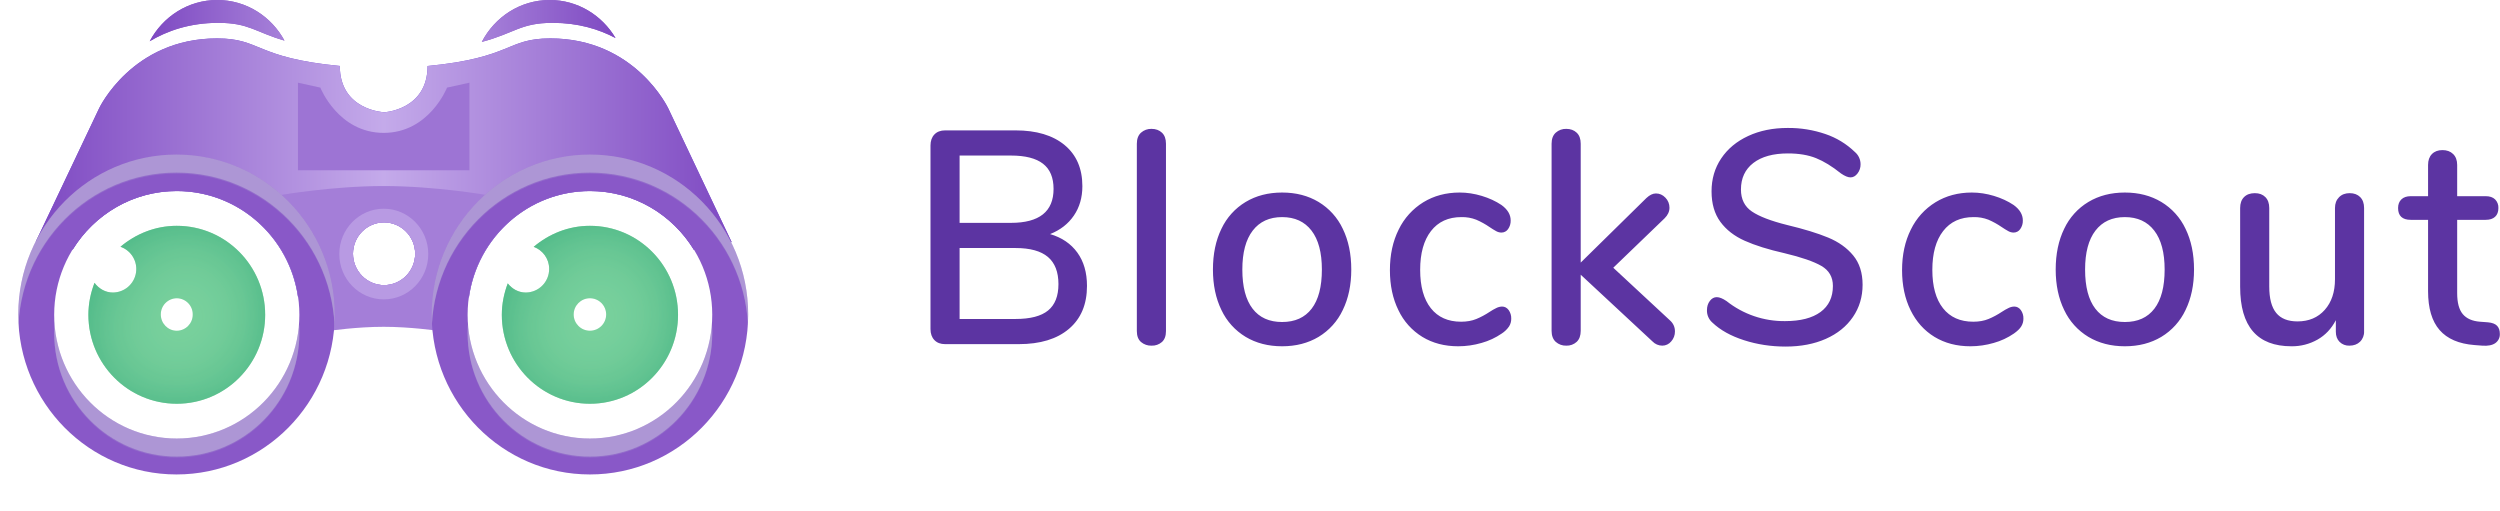
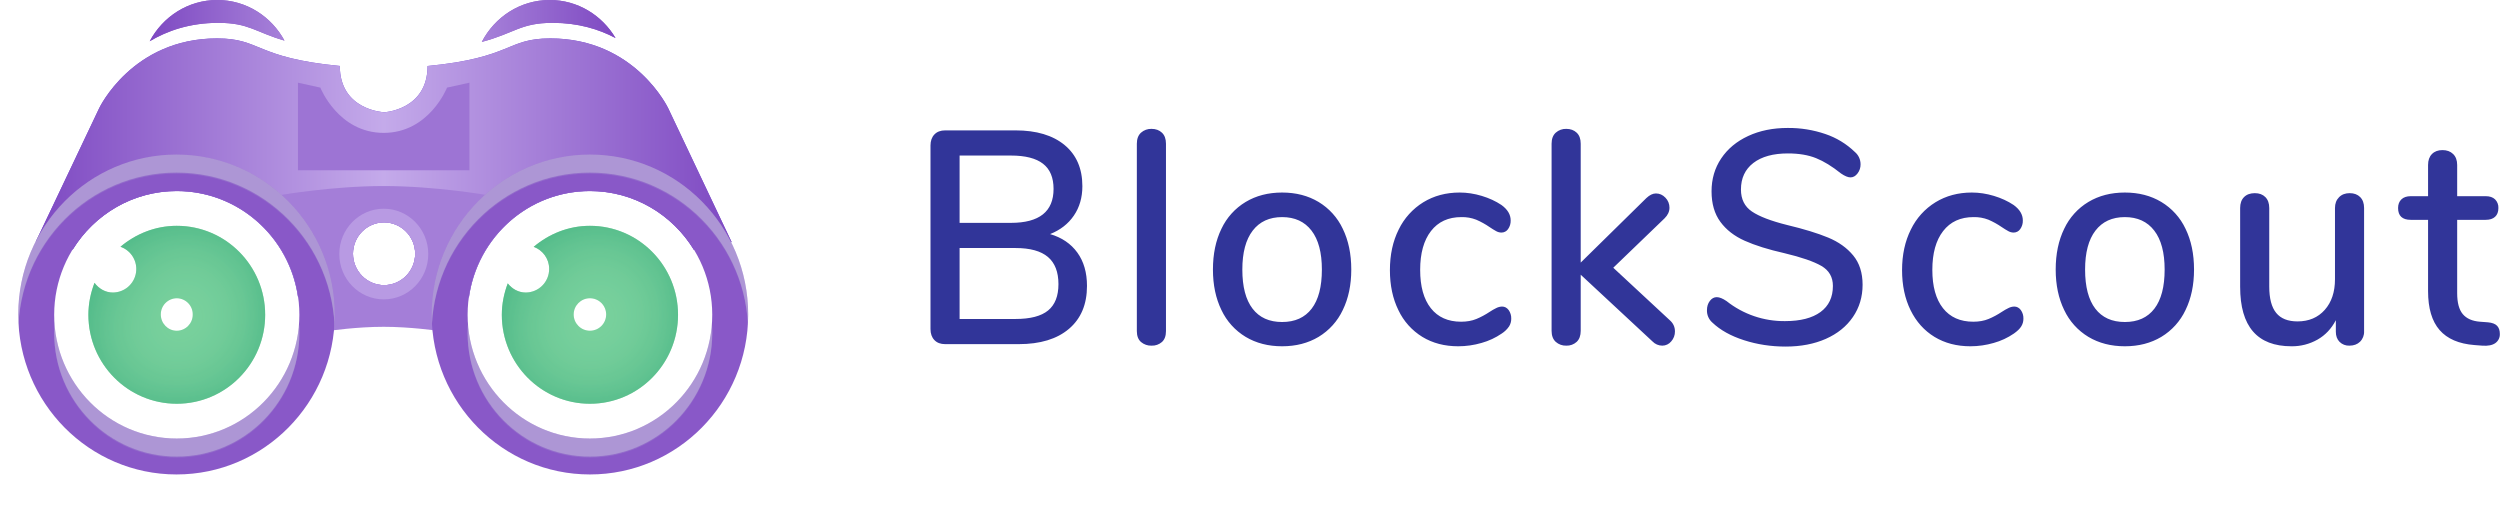
<svg xmlns="http://www.w3.org/2000/svg" height="28" width="137">
  <linearGradient id="a" x1="0%" y1="0%" y2="0%">
    <stop offset="0" stop-color="#7e49c2" />
    <stop offset=".5" stop-color="#c4aaea" />
    <stop offset="1" stop-color="#7e49c2" />
  </linearGradient>
  <filter id="b">
    <feOffset dy="1" in="SourceAlpha" />
    <feGaussianBlur result="blurOut" />
    <feFlood flood-color="#f6f6f6" result="floodOut" />
    <feComposite in="floodOut" in2="blurOut" operator="out" result="compOut" />
    <feComposite in="compOut" in2="SourceAlpha" operator="in" />
    <feComponentTransfer>
      <feFuncA slope=".25" type="linear" />
    </feComponentTransfer>
    <feBlend in2="SourceGraphic" />
  </filter>
  <filter id="c">
    <feOffset in="SourceAlpha" />
    <feGaussianBlur result="blurOut" stdDeviation="2.236" />
    <feFlood flood-color="#35b080" result="floodOut" />
    <feComposite in="floodOut" in2="blurOut" operator="out" result="compOut" />
    <feComposite in="compOut" in2="SourceAlpha" operator="in" />
    <feComponentTransfer>
      <feFuncA type="linear" />
    </feComponentTransfer>
    <feBlend in2="SourceGraphic" />
  </filter>
  <filter id="d">
    <feOffset dy="1" in="SourceAlpha" />
    <feGaussianBlur result="blurOut" />
    <feFlood flood-color="#f6f6f6" result="floodOut" />
    <feComposite in="floodOut" in2="blurOut" operator="out" result="compOut" />
    <feComposite in="compOut" in2="SourceAlpha" operator="in" />
    <feComponentTransfer>
      <feFuncA slope=".25" type="linear" />
    </feComponentTransfer>
    <feBlend in2="SourceGraphic" />
  </filter>
  <filter id="e">
    <feOffset in="SourceAlpha" />
    <feGaussianBlur result="blurOut" stdDeviation="2.236" />
    <feFlood flood-color="#35b080" result="floodOut" />
    <feComposite in="floodOut" in2="blurOut" operator="out" result="compOut" />
    <feComposite in="compOut" in2="SourceAlpha" operator="in" />
    <feComponentTransfer>
      <feFuncA type="linear" />
    </feComponentTransfer>
    <feBlend in2="SourceGraphic" />
  </filter>
  <path d="m30.285 1.252c-1.758 0-2.069.563-3.882 1.045.706-1.36 2.099-2.297 3.722-2.297 1.539 0 2.871.842 3.608 2.086-.913-.485-2.05-.834-3.448-.834zm-22.081 1.008c.712-1.339 2.093-2.26 3.702-2.26 1.595 0 2.967.906 3.684 2.226-1.596-.464-1.952-.974-3.626-.974-1.562 0-2.798.435-3.76 1.008z" fill="#8957c8" fill-rule="evenodd" />
  <path d="m30.285 1.252c-1.758 0-2.069.563-3.882 1.045.706-1.36 2.099-2.297 3.722-2.297 1.539 0 2.871.842 3.608 2.086-.913-.485-2.05-.834-3.448-.834zm-22.081 1.008c.712-1.339 2.093-2.26 3.702-2.26 1.595 0 2.967.906 3.684 2.226-1.596-.464-1.952-.974-3.626-.974-1.562 0-2.798.435-3.76 1.008z" fill="url(#a)" />
  <path d="m38.029 13.695c-1.181-1.933-3.289-3.226-5.701-3.226-3.376 0-6.161 2.527-6.627 5.812l-4.674.98v-.027l-4.702-.984c-.48-3.27-3.264-5.781-6.638-5.781-2.405 0-4.51 1.28-5.697 3.199l-2.029-.425 3.472-7.309s1.804-3.83 6.462-3.83c2.416 0 2.076 1.063 6.728 1.51 0 2.421 2.404 2.535 2.404 2.535v.008s2.403-.115 2.403-2.54c4.653-.448 4.312-1.513 6.729-1.513 4.658 0 6.462 3.836 6.462 3.836l3.471 7.323zm-16.982-1.508c-.941 0-1.703.77-1.703 1.719s.762 1.719 1.703 1.719c.94 0 1.703-.77 1.703-1.719s-.763-1.719-1.703-1.719z" fill="#704ad5" fill-rule="evenodd" />
  <path d="m38.029 13.695c-1.181-1.933-3.289-3.226-5.701-3.226-3.376 0-6.161 2.527-6.627 5.812l-4.674.98v-.027l-4.702-.984c-.48-3.27-3.264-5.781-6.638-5.781-2.405 0-4.51 1.28-5.697 3.199l-2.029-.425 3.472-7.309s1.804-3.83 6.462-3.83c2.416 0 2.076 1.063 6.728 1.51 0 2.421 2.404 2.535 2.404 2.535v.008s2.403-.115 2.403-2.54c4.653-.448 4.312-1.513 6.729-1.513 4.658 0 6.462 3.836 6.462 3.836l3.471 7.323zm-16.982-1.508c-.941 0-1.703.77-1.703 1.719s.762 1.719 1.703 1.719c.94 0 1.703-.77 1.703-1.719s-.763-1.719-1.703-1.719z" fill="url(#a)" />
  <g fill-rule="evenodd">
    <path d="m23.964 18.124s-1.477-.215-2.937-.215c-1.477 0-2.938.215-2.938.215l-2.67-7.443s2.8-.486 5.608-.486c2.799 0 5.607.486 5.607.486zm-2.917-5.937c-.941 0-1.703.77-1.703 1.719s.762 1.719 1.703 1.719c.94 0 1.703-.77 1.703-1.719s-.763-1.719-1.703-1.719z" fill="#a47ed8" />
    <path d="m21.031 16.406c-1.346 0-2.437-1.112-2.437-2.484s1.091-2.484 2.437-2.484 2.438 1.112 2.438 2.484-1.092 2.484-2.438 2.484zm.016-4.219c-.941 0-1.703.77-1.703 1.719s.762 1.719 1.703 1.719c.94 0 1.703-.77 1.703-1.719s-.763-1.719-1.703-1.719z" fill="#b89ae3" />
    <path d="m16.327 4.531v4.801h9.399v-4.801l-1.228.27s-.976 2.481-3.471 2.481c-2.496 0-3.472-2.481-3.472-2.481z" fill="#9d74d4" />
    <path d="m32.328 26c-4.789 0-8.672-3.925-8.672-8.766s3.883-8.765 8.672-8.765 8.672 3.924 8.672 8.765-3.883 8.766-8.672 8.766zm0-15.531c-3.702 0-6.703 3.036-6.703 6.781s3.001 6.781 6.703 6.781 6.703-3.036 6.703-6.781-3.001-6.781-6.703-6.781z" fill="#8958c8" filter="url(#b)" />
    <path d="m32.328 22.125c-2.666 0-4.828-2.183-4.828-4.875 0-.608.124-1.184.325-1.721.235.299.581.502.987.502a1.29 1.29 0 0 0 1.282-1.297c0-.56-.356-1.027-.848-1.208.838-.708 1.904-1.151 3.082-1.151 2.667 0 4.828 2.183 4.828 4.875s-2.161 4.875-4.828 4.875zm0-5.781a.89.89 0 1 0 -.001 1.78.89.89 0 0 0 .001-1.78z" fill="#80d6a1" filter="url(#c)" />
    <path d="m9.672 26c-4.789 0-8.672-3.925-8.672-8.766s3.883-8.765 8.672-8.765 8.672 3.924 8.672 8.765-3.883 8.766-8.672 8.766zm.015-15.531c-3.71 0-6.718 3.036-6.718 6.781s3.008 6.781 6.718 6.781c3.711 0 6.719-3.036 6.719-6.781s-3.008-6.781-6.719-6.781z" fill="#8958c8" filter="url(#d)" />
    <path d="m9.687 22.125c-2.675 0-4.843-2.183-4.843-4.875 0-.619.126-1.207.335-1.752.234.316.589.533 1.008.533a1.29 1.29 0 0 0 .414-2.509c.84-.706 1.907-1.147 3.086-1.147 2.676 0 4.844 2.183 4.844 4.875s-2.168 4.875-4.844 4.875zm0-5.781a.882.882 0 0 0 -.875.89c0 .492.392.891.875.891a.883.883 0 0 0 .875-.891.882.882 0 0 0 -.875-.89z" fill="#80d6a1" filter="url(#e)" />
-     <path d="m136.217 12.047h-1.564v4.021c0 .521.103.903.308 1.146.206.244.519.383.94.416l.442.033c.232.022.398.086.498.191.1.106.15.252.15.44a.584.584 0 0 1 -.245.507c-.163.117-.403.164-.719.141l-.426-.033c-.853-.066-1.49-.34-1.911-.822s-.632-1.194-.632-2.135v-3.905h-.948c-.463 0-.695-.216-.695-.648 0-.2.061-.357.182-.474.121-.116.292-.174.513-.174h.948v-1.712c0-.254.071-.454.213-.598s.334-.216.577-.216c.242 0 .437.072.584.216.148.144.221.344.221.598v1.712h1.564c.221 0 .392.058.513.174a.628.628 0 0 1 .182.474c0 .21-.061.371-.182.482s-.292.166-.513.166zm-7.471 6.895a.723.723 0 0 1 -.537-.207c-.137-.139-.205-.324-.205-.557v-.631c-.242.465-.576.82-1.003 1.063a2.825 2.825 0 0 1 -1.429.366c-1.875 0-2.812-1.086-2.812-3.257v-4.32c0-.255.071-.454.213-.598.143-.144.34-.216.593-.216.242 0 .434.072.576.216s.213.343.213.598v4.303c0 .654.127 1.136.38 1.446.252.31.642.465 1.168.465.621 0 1.119-.21 1.493-.631s.561-.981.561-1.678v-3.905c0-.244.073-.44.221-.59.147-.15.342-.224.584-.224s.434.072.577.216c.142.144.213.343.213.598v6.763a.753.753 0 0 1 -.221.564c-.148.144-.343.216-.585.216zm-10.306-.481c-.574.343-1.239.515-1.998.515-.758 0-1.424-.172-1.998-.515a3.406 3.406 0 0 1 -1.326-1.471c-.311-.637-.466-1.376-.466-2.218 0-.853.155-1.598.466-2.235a3.397 3.397 0 0 1 1.326-1.47c.574-.344 1.24-.516 1.998-.516.759 0 1.424.172 1.998.516a3.406 3.406 0 0 1 1.327 1.47c.311.637.466 1.382.466 2.235 0 .842-.155 1.581-.466 2.218a3.414 3.414 0 0 1 -1.327 1.471zm-.387-5.824c-.379-.493-.916-.74-1.611-.74s-1.232.247-1.611.74-.568 1.204-.568 2.135c0 .942.187 1.656.56 2.143.374.488.914.731 1.619.731.706 0 1.245-.243 1.619-.731.374-.487.561-1.201.561-2.143 0-.931-.189-1.642-.569-2.135zm-9.918 4.993c.316 0 .594-.05.837-.15.242-.099.489-.232.742-.399a2.94 2.94 0 0 1 .348-.199.744.744 0 0 1 .316-.083c.147 0 .268.064.363.191a.77.77 0 0 1 .142.474c0 .155-.04.296-.119.423-.078.128-.213.258-.402.391a3.697 3.697 0 0 1 -1.106.515 4.577 4.577 0 0 1 -1.279.183c-.748 0-1.403-.172-1.967-.515-.563-.344-1-.831-1.311-1.463-.31-.631-.466-1.362-.466-2.193 0-.842.161-1.584.482-2.226a3.587 3.587 0 0 1 1.351-1.496c.579-.354 1.242-.532 1.99-.532.4 0 .803.061 1.208.183s.766.288 1.082.499c.337.244.505.526.505.847a.77.77 0 0 1 -.142.474.436.436 0 0 1 -.363.191.6.6 0 0 1 -.284-.075 4.299 4.299 0 0 1 -.364-.224 4.29 4.29 0 0 0 -.734-.407 2.12 2.12 0 0 0 -.814-.142c-.716 0-1.271.255-1.666.765-.395.509-.592 1.218-.592 2.127 0 .908.195 1.609.584 2.101.39.493.943.74 1.659.74zm-10.204-5.301c.927.222 1.677.452 2.251.69s1.032.565 1.374.98c.342.416.514.95.514 1.604 0 .664-.177 1.254-.53 1.769-.352.515-.847.914-1.484 1.197-.637.282-1.372.423-2.204.423-.8 0-1.561-.116-2.282-.349-.721-.232-1.298-.553-1.729-.963a.867.867 0 0 1 -.3-.682c0-.199.052-.368.157-.506.106-.139.232-.208.38-.208.147 0 .326.072.537.216a5.07 5.07 0 0 0 3.206 1.097c.842 0 1.49-.167 1.943-.499.452-.332.679-.808.679-1.429 0-.487-.211-.853-.632-1.097-.421-.243-1.095-.476-2.022-.697-.884-.2-1.611-.427-2.179-.682-.569-.254-1.014-.6-1.335-1.038s-.482-.994-.482-1.67.176-1.277.529-1.803.845-.936 1.477-1.229c.632-.294 1.353-.441 2.164-.441a6.2 6.2 0 0 1 2.069.333 4.298 4.298 0 0 1 1.611.98.88.88 0 0 1 .316.681.794.794 0 0 1 -.166.499c-.11.144-.239.216-.387.216-.137 0-.31-.072-.521-.216-.484-.388-.94-.668-1.366-.839-.427-.172-.94-.258-1.54-.258-.811 0-1.443.175-1.896.523-.452.349-.679.834-.679 1.454 0 .532.2.934.6 1.205.401.272 1.043.518 1.927.739zm-6.839 6.613a.747.747 0 0 1 -.537-.232l-3.932-3.656v3.074c0 .266-.074.468-.222.607a.798.798 0 0 1 -.568.207.829.829 0 0 1 -.577-.207c-.152-.139-.229-.341-.229-.607v-10.252c0-.266.077-.468.229-.606a.825.825 0 0 1 .577-.208c.231 0 .421.069.568.208.148.138.222.34.222.606v6.514l3.601-3.539c.179-.167.352-.25.521-.25.2 0 .374.078.521.233a.771.771 0 0 1 .221.548c0 .211-.089.405-.268.582l-2.812 2.708 3.096 2.875c.19.166.284.371.284.615a.8.8 0 0 1 -.205.548.632.632 0 0 1 -.49.232zm-11.024-1.312c.316 0 .595-.05.837-.15.242-.099.49-.232.742-.399a2.94 2.94 0 0 1 .348-.199.748.748 0 0 1 .316-.083c.147 0 .268.064.363.191a.77.77 0 0 1 .142.474.784.784 0 0 1 -.118.423 1.422 1.422 0 0 1 -.403.391 3.697 3.697 0 0 1 -1.106.515 4.572 4.572 0 0 1 -1.279.183c-.748 0-1.403-.172-1.966-.515a3.444 3.444 0 0 1 -1.311-1.463c-.311-.631-.466-1.362-.466-2.193 0-.842.16-1.584.481-2.226a3.6 3.6 0 0 1 1.351-1.496c.579-.354 1.242-.532 1.99-.532.4 0 .803.061 1.208.183.406.122.766.288 1.082.499.337.244.506.526.506.847a.777.777 0 0 1 -.142.474.436.436 0 0 1 -.364.191.603.603 0 0 1 -.284-.075 4.153 4.153 0 0 1 -.363-.224 4.295 4.295 0 0 0 -.735-.407 2.112 2.112 0 0 0 -.813-.142c-.716 0-1.272.255-1.667.765-.394.509-.592 1.218-.592 2.127 0 .908.195 1.609.585 2.101.389.493.942.74 1.658.74zm-7.81.831c-.574.343-1.24.515-1.998.515-.759 0-1.425-.172-1.998-.515a3.408 3.408 0 0 1 -1.327-1.471c-.311-.637-.466-1.376-.466-2.218 0-.853.155-1.598.466-2.235a3.4 3.4 0 0 1 1.327-1.47c.573-.344 1.239-.516 1.998-.516.758 0 1.424.172 1.998.516a3.404 3.404 0 0 1 1.326 1.47c.311.637.466 1.382.466 2.235 0 .842-.155 1.581-.466 2.218a3.412 3.412 0 0 1 -1.326 1.471zm-.387-5.824c-.379-.493-.916-.74-1.611-.74s-1.232.247-1.611.74-.569 1.204-.569 2.135c0 .942.187 1.656.561 2.143.373.488.913.731 1.619.731.705 0 1.245-.243 1.619-.731.373-.487.56-1.201.56-2.143 0-.931-.189-1.642-.568-2.135zm-8.766 6.305a.847.847 0 0 1 -.577-.199c-.152-.133-.229-.332-.229-.598v-10.269c0-.266.077-.468.229-.606a.825.825 0 0 1 .577-.208c.231 0 .421.069.568.208.148.138.222.34.222.606v10.269c0 .266-.074.465-.222.598a.815.815 0 0 1 -.568.199zm-3.538-3.273c0 1.008-.329 1.792-.987 2.351-.658.56-1.577.839-2.756.839h-4.028c-.253 0-.45-.074-.592-.224-.142-.149-.213-.351-.213-.606v-10.053c0-.255.071-.457.213-.606.142-.15.339-.225.592-.225h3.854c1.147 0 2.045.269 2.693.806.647.538.971 1.288.971 2.252 0 .62-.155 1.157-.466 1.611-.31.455-.745.792-1.303 1.014.642.188 1.14.526 1.493 1.013.353.488.529 1.097.529 1.828zm-1.832-5.317c0-.62-.192-1.08-.577-1.379-.384-.299-.971-.449-1.761-.449h-2.811v3.689h2.811c1.558 0 2.338-.62 2.338-1.861zm-.308 3.73c-.385-.326-.977-.49-1.777-.49h-3.064v3.888h3.064c.811 0 1.406-.155 1.785-.465s.568-.792.568-1.446c0-.664-.192-1.16-.576-1.487z" fill="#5c34a2" />
+     <path d="m136.217 12.047h-1.564v4.021c0 .521.103.903.308 1.146.206.244.519.383.94.416l.442.033c.232.022.398.086.498.191.1.106.15.252.15.44a.584.584 0 0 1 -.245.507c-.163.117-.403.164-.719.141l-.426-.033c-.853-.066-1.49-.34-1.911-.822s-.632-1.194-.632-2.135v-3.905h-.948c-.463 0-.695-.216-.695-.648 0-.2.061-.357.182-.474.121-.116.292-.174.513-.174h.948v-1.712c0-.254.071-.454.213-.598s.334-.216.577-.216c.242 0 .437.072.584.216.148.144.221.344.221.598v1.712h1.564c.221 0 .392.058.513.174a.628.628 0 0 1 .182.474c0 .21-.061.371-.182.482s-.292.166-.513.166zm-7.471 6.895a.723.723 0 0 1 -.537-.207c-.137-.139-.205-.324-.205-.557v-.631c-.242.465-.576.82-1.003 1.063a2.825 2.825 0 0 1 -1.429.366c-1.875 0-2.812-1.086-2.812-3.257v-4.32c0-.255.071-.454.213-.598.143-.144.34-.216.593-.216.242 0 .434.072.576.216s.213.343.213.598v4.303c0 .654.127 1.136.38 1.446.252.31.642.465 1.168.465.621 0 1.119-.21 1.493-.631s.561-.981.561-1.678v-3.905c0-.244.073-.44.221-.59.147-.15.342-.224.584-.224s.434.072.577.216c.142.144.213.343.213.598v6.763a.753.753 0 0 1 -.221.564c-.148.144-.343.216-.585.216zm-10.306-.481c-.574.343-1.239.515-1.998.515-.758 0-1.424-.172-1.998-.515a3.406 3.406 0 0 1 -1.326-1.471c-.311-.637-.466-1.376-.466-2.218 0-.853.155-1.598.466-2.235a3.397 3.397 0 0 1 1.326-1.47c.574-.344 1.24-.516 1.998-.516.759 0 1.424.172 1.998.516a3.406 3.406 0 0 1 1.327 1.47c.311.637.466 1.382.466 2.235 0 .842-.155 1.581-.466 2.218a3.414 3.414 0 0 1 -1.327 1.471zm-.387-5.824c-.379-.493-.916-.74-1.611-.74s-1.232.247-1.611.74-.568 1.204-.568 2.135c0 .942.187 1.656.56 2.143.374.488.914.731 1.619.731.706 0 1.245-.243 1.619-.731.374-.487.561-1.201.561-2.143 0-.931-.189-1.642-.569-2.135zm-9.918 4.993c.316 0 .594-.05.837-.15.242-.099.489-.232.742-.399a2.94 2.94 0 0 1 .348-.199.744.744 0 0 1 .316-.083c.147 0 .268.064.363.191a.77.77 0 0 1 .142.474c0 .155-.04.296-.119.423-.078.128-.213.258-.402.391a3.697 3.697 0 0 1 -1.106.515 4.577 4.577 0 0 1 -1.279.183c-.748 0-1.403-.172-1.967-.515-.563-.344-1-.831-1.311-1.463-.31-.631-.466-1.362-.466-2.193 0-.842.161-1.584.482-2.226a3.587 3.587 0 0 1 1.351-1.496c.579-.354 1.242-.532 1.99-.532.4 0 .803.061 1.208.183s.766.288 1.082.499c.337.244.505.526.505.847a.77.77 0 0 1 -.142.474.436.436 0 0 1 -.363.191.6.6 0 0 1 -.284-.075 4.299 4.299 0 0 1 -.364-.224 4.29 4.29 0 0 0 -.734-.407 2.12 2.12 0 0 0 -.814-.142c-.716 0-1.271.255-1.666.765-.395.509-.592 1.218-.592 2.127 0 .908.195 1.609.584 2.101.39.493.943.74 1.659.74zm-10.204-5.301c.927.222 1.677.452 2.251.69s1.032.565 1.374.98c.342.416.514.95.514 1.604 0 .664-.177 1.254-.53 1.769-.352.515-.847.914-1.484 1.197-.637.282-1.372.423-2.204.423-.8 0-1.561-.116-2.282-.349-.721-.232-1.298-.553-1.729-.963a.867.867 0 0 1 -.3-.682c0-.199.052-.368.157-.506.106-.139.232-.208.38-.208.147 0 .326.072.537.216a5.07 5.07 0 0 0 3.206 1.097c.842 0 1.49-.167 1.943-.499.452-.332.679-.808.679-1.429 0-.487-.211-.853-.632-1.097-.421-.243-1.095-.476-2.022-.697-.884-.2-1.611-.427-2.179-.682-.569-.254-1.014-.6-1.335-1.038s-.482-.994-.482-1.67.176-1.277.529-1.803.845-.936 1.477-1.229c.632-.294 1.353-.441 2.164-.441a6.2 6.2 0 0 1 2.069.333 4.298 4.298 0 0 1 1.611.98.88.88 0 0 1 .316.681.794.794 0 0 1 -.166.499c-.11.144-.239.216-.387.216-.137 0-.31-.072-.521-.216-.484-.388-.94-.668-1.366-.839-.427-.172-.94-.258-1.54-.258-.811 0-1.443.175-1.896.523-.452.349-.679.834-.679 1.454 0 .532.2.934.6 1.205.401.272 1.043.518 1.927.739zm-6.839 6.613a.747.747 0 0 1 -.537-.232l-3.932-3.656v3.074c0 .266-.074.468-.222.607a.798.798 0 0 1 -.568.207.829.829 0 0 1 -.577-.207c-.152-.139-.229-.341-.229-.607v-10.252c0-.266.077-.468.229-.606a.825.825 0 0 1 .577-.208c.231 0 .421.069.568.208.148.138.222.34.222.606v6.514l3.601-3.539c.179-.167.352-.25.521-.25.2 0 .374.078.521.233a.771.771 0 0 1 .221.548c0 .211-.089.405-.268.582l-2.812 2.708 3.096 2.875c.19.166.284.371.284.615a.8.8 0 0 1 -.205.548.632.632 0 0 1 -.49.232zm-11.024-1.312c.316 0 .595-.05.837-.15.242-.099.49-.232.742-.399a2.94 2.94 0 0 1 .348-.199.748.748 0 0 1 .316-.083c.147 0 .268.064.363.191a.77.77 0 0 1 .142.474.784.784 0 0 1 -.118.423 1.422 1.422 0 0 1 -.403.391 3.697 3.697 0 0 1 -1.106.515 4.572 4.572 0 0 1 -1.279.183c-.748 0-1.403-.172-1.966-.515a3.444 3.444 0 0 1 -1.311-1.463c-.311-.631-.466-1.362-.466-2.193 0-.842.16-1.584.481-2.226a3.6 3.6 0 0 1 1.351-1.496c.579-.354 1.242-.532 1.99-.532.4 0 .803.061 1.208.183.406.122.766.288 1.082.499.337.244.506.526.506.847a.777.777 0 0 1 -.142.474.436.436 0 0 1 -.364.191.603.603 0 0 1 -.284-.075 4.153 4.153 0 0 1 -.363-.224 4.295 4.295 0 0 0 -.735-.407 2.112 2.112 0 0 0 -.813-.142c-.716 0-1.272.255-1.667.765-.394.509-.592 1.218-.592 2.127 0 .908.195 1.609.585 2.101.389.493.942.74 1.658.74zm-7.81.831c-.574.343-1.24.515-1.998.515-.759 0-1.425-.172-1.998-.515a3.408 3.408 0 0 1 -1.327-1.471c-.311-.637-.466-1.376-.466-2.218 0-.853.155-1.598.466-2.235a3.4 3.4 0 0 1 1.327-1.47c.573-.344 1.239-.516 1.998-.516.758 0 1.424.172 1.998.516a3.404 3.404 0 0 1 1.326 1.47c.311.637.466 1.382.466 2.235 0 .842-.155 1.581-.466 2.218a3.412 3.412 0 0 1 -1.326 1.471zm-.387-5.824c-.379-.493-.916-.74-1.611-.74s-1.232.247-1.611.74-.569 1.204-.569 2.135c0 .942.187 1.656.561 2.143.373.488.913.731 1.619.731.705 0 1.245-.243 1.619-.731.373-.487.56-1.201.56-2.143 0-.931-.189-1.642-.568-2.135zm-8.766 6.305a.847.847 0 0 1 -.577-.199c-.152-.133-.229-.332-.229-.598v-10.269c0-.266.077-.468.229-.606a.825.825 0 0 1 .577-.208c.231 0 .421.069.568.208.148.138.222.34.222.606v10.269c0 .266-.074.465-.222.598a.815.815 0 0 1 -.568.199zm-3.538-3.273c0 1.008-.329 1.792-.987 2.351-.658.56-1.577.839-2.756.839h-4.028c-.253 0-.45-.074-.592-.224-.142-.149-.213-.351-.213-.606v-10.053c0-.255.071-.457.213-.606.142-.15.339-.225.592-.225h3.854c1.147 0 2.045.269 2.693.806.647.538.971 1.288.971 2.252 0 .62-.155 1.157-.466 1.611-.31.455-.745.792-1.303 1.014.642.188 1.14.526 1.493 1.013.353.488.529 1.097.529 1.828zm-1.832-5.317c0-.62-.192-1.08-.577-1.379-.384-.299-.971-.449-1.761-.449h-2.811v3.689h2.811c1.558 0 2.338-.62 2.338-1.861zm-.308 3.73c-.385-.326-.977-.49-1.777-.49h-3.064v3.888h3.064c.811 0 1.406-.155 1.785-.465s.568-.792.568-1.446c0-.664-.192-1.16-.576-1.487z" fill="#313599" />
  </g>
</svg>
